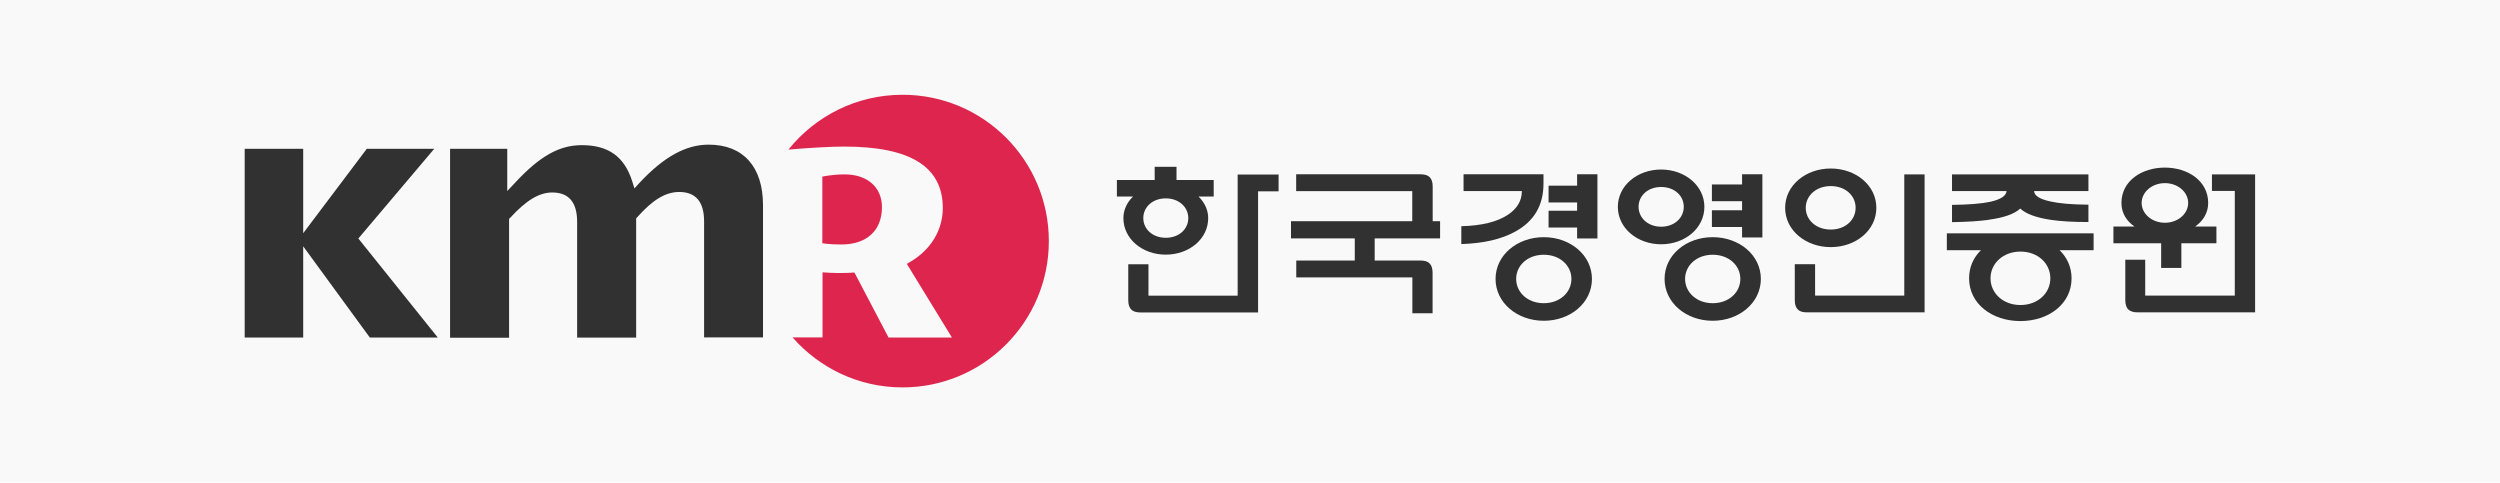
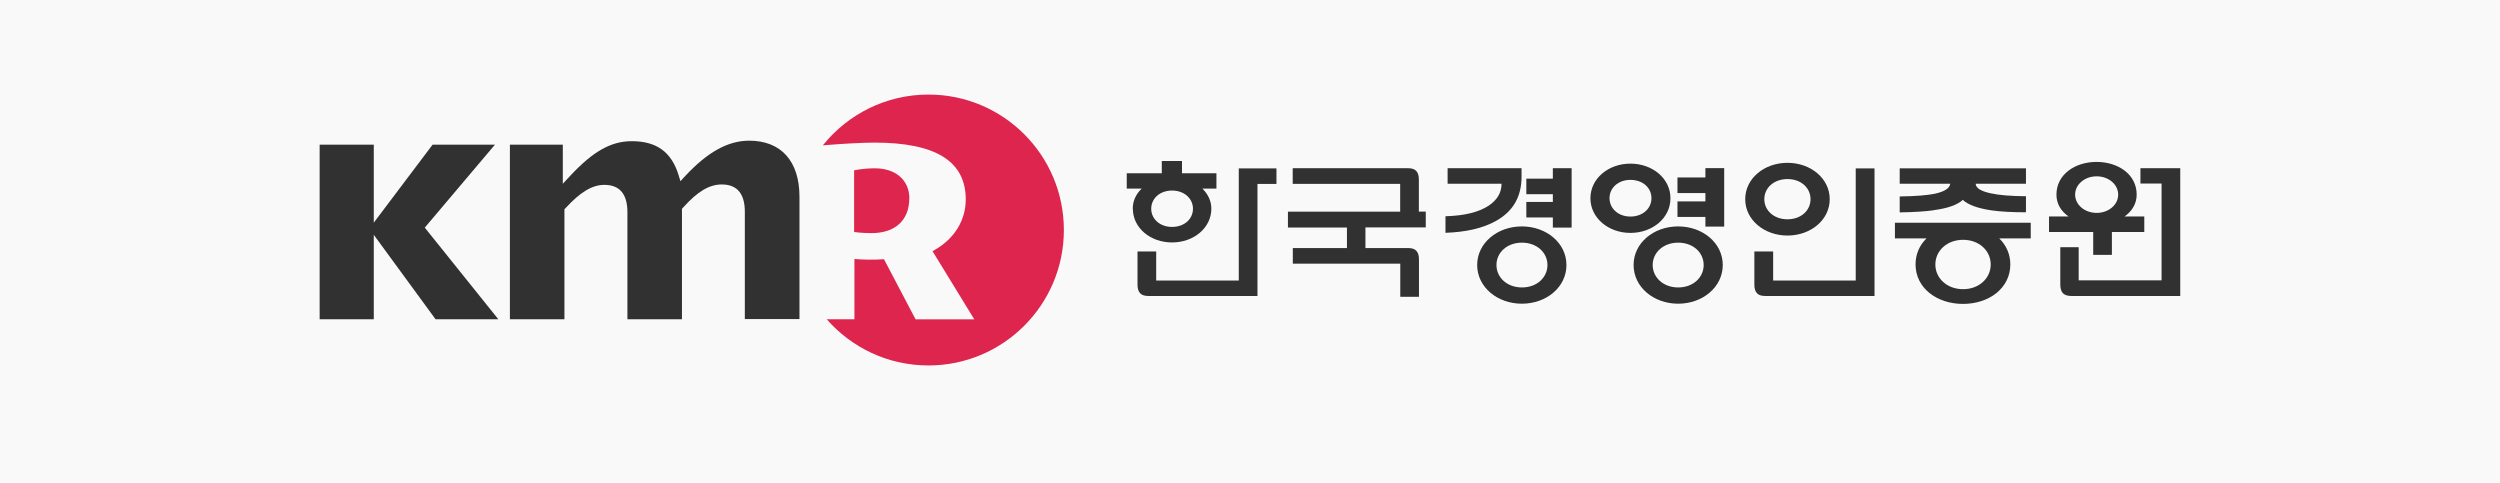
<svg xmlns="http://www.w3.org/2000/svg" id="Layer_1" viewBox="0 0 246.13 47.49">
  <rect width="246.13" height="47.49" fill="#f9f9f9" />
-   <path d="M110.6,21.47c0,2.05,1.87,3.6,4.17,3.6s4.18-1.54,4.18-3.6c0-.79-.35-1.53-.95-2.12h1.49v-1.63h-3.66v-1.3h-2.15v1.3h-3.72v1.63h1.59c-.61.58-.95,1.34-.95,2.12M114.77,23.41c-1.31,0-2.21-.87-2.21-1.94s.9-1.94,2.21-1.94,2.22.87,2.22,1.94-.89,1.94-2.22,1.94M125.88,17.16v1.68h-2.02v11.92h-11.6c-.39,0-.69-.09-.87-.27-.21-.2-.31-.5-.31-.93v-3.54h1.99v3.09h8.78v-11.93h4.01,0Z" fill="#323132" />
-   <path d="M151.96,17.16v.91c0,2.15-.93,3.72-2.78,4.73-1.37.76-3.14,1.16-5.31,1.23v-1.76c2.02-.05,3.55-.43,4.59-1.13.91-.6,1.37-1.38,1.37-2.33h-5.74v-1.65h7.88,0ZM156.73,27.46c0-2.33-2.12-4.11-4.74-4.11s-4.75,1.77-4.75,4.11,2.12,4.12,4.75,4.12,4.74-1.77,4.74-4.12M154.71,27.46c0,1.31-1.12,2.39-2.72,2.39s-2.72-1.07-2.72-2.39,1.12-2.38,2.72-2.38,2.72,1.07,2.72,2.38M152.46,18.28v1.65h2.81v.82h-2.81v1.65h2.81v1.08h2v-6.32h-2v1.12h-2.81Z" fill="#323132" />
-   <path d="M163.54,24.05c-2.34,0-4.26-1.59-4.26-3.68s1.91-3.68,4.26-3.68,4.26,1.59,4.26,3.68-1.91,3.68-4.26,3.68M163.54,18.41c-1.33,0-2.22.88-2.22,1.95s.9,1.96,2.22,1.96,2.23-.88,2.23-1.96-.9-1.95-2.23-1.95M168.62,31.58c-2.62,0-4.74-1.77-4.74-4.12s2.12-4.11,4.74-4.11,4.74,1.77,4.74,4.11-2.12,4.12-4.74,4.12M168.62,25.08c-1.6,0-2.72,1.07-2.72,2.38s1.12,2.39,2.72,2.39,2.72-1.07,2.72-2.39-1.12-2.38-2.72-2.38M168.54,18.16v1.65h2.97v.89h-2.97v1.65h2.97v1.03h2v-6.22h-2v1h-2.97Z" fill="#323132" />
-   <path d="M180.24,24.33c2.48,0,4.49-1.66,4.49-3.87s-2.02-3.87-4.49-3.87-4.49,1.66-4.49,3.87,2.02,3.87,4.49,3.87M180.24,18.32c1.46,0,2.45.95,2.45,2.14s-1,2.14-2.45,2.14-2.46-.95-2.46-2.14,1.01-2.14,2.46-2.14M189.48,30.75h-11.6c-.41,0-.69-.09-.87-.27-.21-.2-.31-.5-.31-.93v-3.54h2v3.09h8.78v-11.93h2v13.59h-.02Z" fill="#323132" />
-   <path d="M206.13,22.97h-14.46v1.66h3.36c-.73.71-1.17,1.66-1.17,2.77,0,2.51,2.26,4.21,5.05,4.21s5.04-1.69,5.04-4.21c0-1.11-.45-2.06-1.18-2.77h3.35v-1.66h.01ZM198.92,30.03c-1.73,0-2.95-1.18-2.95-2.63s1.22-2.63,2.95-2.63,2.94,1.18,2.94,2.63-1.22,2.63-2.94,2.63M195.81,21.64c-.93.13-2.15.21-3.63.23v-1.7c1.66-.02,2.91-.12,3.75-.3,1.03-.23,1.58-.58,1.62-1.06h-5.37v-1.64h13.43v1.64h-5.35c.02.46.55.79,1.59,1.02.88.2,2.12.31,3.76.32v1.71c-1.48,0-2.71-.07-3.67-.21-1.47-.22-2.49-.59-3.04-1.12-.57.53-1.6.9-3.09,1.1" fill="#323132" />
-   <path d="M212.78,26.38h1.98v-2.43h3.45v-1.65h-2.09c.78-.55,1.28-1.34,1.28-2.32,0-2.17-2-3.48-4.27-3.48s-4.27,1.31-4.27,3.48c0,.99.49,1.77,1.28,2.32h-2.07v1.65h4.7v2.43h.01ZM213.14,18.03c1.28,0,2.29.88,2.29,1.95s-1.01,1.95-2.29,1.95-2.29-.88-2.29-1.95,1.01-1.95,2.29-1.95M222.02,17.16v13.59h-11.58c-.39,0-.69-.09-.89-.27-.21-.2-.31-.51-.31-.95v-3.96h1.96v3.53h8.82v-10.3h-2.25v-1.63h4.25-.01Z" fill="#323132" />
-   <path d="M135.34,23.47v2.18h4.52c.39,0,.69.09.87.27.21.2.31.5.31.94v3.98h-1.99v-3.53h-11.43v-1.66h5.76v-2.18h-6.28v-1.69h11.94v-2.96h-11.43v-1.66h12.26c.39,0,.69.09.87.27.21.2.31.5.31.94v3.41h.73v1.69h-6.44.02Z" fill="#323132" />
-   <path d="M103.26,23.74c0,7.95-6.45,14.4-14.4,14.4-4.33,0-8.19-1.91-10.83-4.92h2.95v-6.41c.95.08,2.09.1,3.14.02l3.36,6.4h6.24l-4.44-7.25.37-.22c2-1.19,3.17-3.11,3.17-5.28,0-4.06-3.18-6.05-9.7-6.05-1.36,0-3.59.13-5.5.3,2.64-3.29,6.69-5.4,11.24-5.4,7.96,0,14.4,6.45,14.4,14.4M86.83,20.39c0-1.96-1.45-3.22-3.67-3.22-1.25,0-2.2.22-2.2.22v6.56s.69.12,1.87.12c2.5,0,4-1.37,4-3.68" fill="#de254e" />
-   <polygon points="36.41 33.23 29.85 24.25 29.85 33.23 24.09 33.23 24.09 14.65 29.85 14.65 29.85 22.96 36.11 14.65 42.75 14.65 35.28 23.48 43.1 33.23 36.41 33.23" fill="#323132" />
-   <path d="M69.32,33.23v-11.43c0-1.93-.82-2.9-2.45-2.9-1.34,0-2.61.77-4.13,2.48l-.11.12v11.74h-5.81v-11.39c0-1.93-.82-2.9-2.45-2.9-1.29,0-2.56.77-4.13,2.48l-.12.12v11.7h-5.81V14.65h5.63v4.16l.76-.81c2.45-2.64,4.37-3.71,6.58-3.71,2.62,0,4.19,1.13,4.96,3.55l.22.71.5-.55c2.39-2.56,4.56-3.76,6.81-3.76,3.4,0,5.35,2.18,5.35,5.97v13.01s-5.81,0-5.81,0Z" fill="#323132" />
+   <path d="M111.53,20.54c0,1.9,1.73,3.33,3.86,3.33s3.87-1.43,3.87-3.33c0-.73-.32-1.42-.88-1.97h1.38v-1.51h-3.39v-1.21h-1.99v1.21h-3.45v1.51h1.47c-.57.54-.88,1.24-.88,1.97M115.39,22.34c-1.22,0-2.05-.8-2.05-1.79s.83-1.79,2.05-1.79,2.06.8,2.06,1.79-.82,1.79-2.06,1.79M125.67,16.56v1.55h-1.87v11.03h-10.73c-.36,0-.64-.08-.8-.25-.19-.18-.28-.47-.28-.86v-3.27h1.84v2.86h8.13v-11.04h3.71,0Z" fill="#323132" />
+   <path d="M149.8,16.56v.84c0,1.99-.86,3.45-2.57,4.38-1.27.7-2.91,1.07-4.92,1.14v-1.63c1.87-.05,3.28-.4,4.25-1.04.84-.56,1.27-1.28,1.27-2.16h-5.31v-1.53h7.29,0ZM154.22,26.09c0-2.16-1.97-3.8-4.39-3.8s-4.4,1.64-4.4,3.8,1.97,3.81,4.4,3.81,4.39-1.64,4.39-3.81M152.35,26.09c0,1.22-1.03,2.21-2.51,2.21s-2.51-.99-2.51-2.21,1.03-2.2,2.51-2.2,2.51.99,2.51,2.2M150.27,17.59v1.53h2.61v.76h-2.61v1.53h2.61v1h1.85v-5.85h-1.85v1.03h-2.61Z" fill="#323132" />
+   <path d="M160.52,22.93c-2.17,0-3.94-1.47-3.94-3.41s1.76-3.41,3.94-3.41,3.94,1.47,3.94,3.41-1.76,3.41-3.94,3.41M160.52,17.71c-1.23,0-2.06.81-2.06,1.8s.83,1.81,2.06,1.81,2.07-.81,2.07-1.81-.83-1.8-2.07-1.8M165.22,29.9c-2.42,0-4.39-1.64-4.39-3.81s1.97-3.8,4.39-3.8,4.39,1.64,4.39,3.8-1.97,3.81-4.39,3.81M165.22,23.89c-1.48,0-2.51.99-2.51,2.2s1.03,2.21,2.51,2.21,2.51-.99,2.51-2.21-1.03-2.2-2.51-2.2M165.15,17.48v1.53h2.75v.82h-2.75v1.53h2.75v.95h1.85v-5.76h-1.85v.92h-2.75Z" fill="#323132" />
+   <path d="M175.98,23.19c2.29,0,4.16-1.54,4.16-3.58s-1.87-3.58-4.16-3.58-4.16,1.54-4.16,3.58,1.87,3.58,4.16,3.58M175.98,17.63c1.35,0,2.27.88,2.27,1.98s-.92,1.98-2.27,1.98-2.28-.88-2.28-1.98.93-1.98,2.28-1.98M184.53,29.14h-10.73c-.38,0-.64-.08-.8-.25-.19-.18-.28-.47-.28-.86v-3.27h1.85v2.86h8.13v-11.04h1.85v12.58h-.02Z" fill="#323132" />
+   <path d="M199.94,21.93h-13.38v1.54h3.11c-.68.66-1.08,1.54-1.08,2.56,0,2.32,2.09,3.89,4.67,3.89s4.66-1.56,4.66-3.89c0-1.02-.42-1.91-1.09-2.56h3.1v-1.54h.01ZM193.27,28.47c-1.6,0-2.73-1.09-2.73-2.43s1.13-2.43,2.73-2.43,2.72,1.09,2.72,2.43-1.13,2.43-2.72,2.43M190.39,20.7c-.86.12-1.99.19-3.36.21v-1.57c1.54-.02,2.7-.11,3.47-.27.95-.21,1.46-.54,1.5-.98h-4.97v-1.52h12.43v1.52h-4.95c.02.43.51.73,1.47.94.81.18,1.97.28,3.48.29v1.58c-1.37,0-2.5-.06-3.4-.19-1.36-.2-2.3-.55-2.82-1.03-.53.49-1.48.83-2.86,1.01" fill="#323132" />
+   <path d="M206.09,25.09h1.83v-2.25h3.19v-1.53h-1.94c.72-.51,1.19-1.24,1.19-2.15,0-2.01-1.85-3.22-3.95-3.22s-3.95,1.22-3.95,3.22c0,.91.46,1.64,1.19,2.15h-1.92v1.53h4.35v2.25h.01ZM206.42,17.36c1.19,0,2.12.81,2.12,1.8s-.93,1.8-2.12,1.8-2.12-.81-2.12-1.8.93-1.8,2.12-1.8M214.65,16.56v12.58h-10.71c-.36,0-.64-.08-.82-.25-.19-.18-.28-.48-.28-.88v-3.67h1.81v3.26h8.16v-9.53h-2.08v-1.51h3.93-.01Z" fill="#323132" />
+   <path d="M134.43,22.4v2.02h4.19c.36,0,.64.08.8.25.19.18.28.47.28.87v3.68h-1.84v-3.26h-10.58v-1.54h5.33v-2.02h-5.81v-1.56h11.05v-2.74h-10.58v-1.54h11.34c.36,0,.64.08.8.25.19.18.28.47.28.87v3.15h.68v1.56h-5.96.02Z" fill="#323132" />
+   <path d="M104.74,22.65c0,7.36-5.97,13.33-13.33,13.33-4,0-7.58-1.76-10.02-4.55h2.73v-5.93c.88.07,1.94.09,2.91.02l3.11,5.92h5.78l-4.11-6.71.34-.2c1.85-1.1,2.93-2.88,2.93-4.89,0-3.76-2.94-5.6-8.98-5.6-1.26,0-3.32.12-5.09.27,2.44-3.04,6.19-5,10.4-5,7.37,0,13.33,5.97,13.33,13.33M89.53,19.55c0-1.81-1.34-2.98-3.4-2.98-1.16,0-2.04.2-2.04.2v6.07s.64.11,1.73.11c2.31,0,3.7-1.27,3.7-3.41" fill="#de254e" />
+   <polygon points="42.88 31.43 36.8 23.12 36.8 31.43 31.47 31.43 31.47 14.24 36.8 14.24 36.8 21.92 42.59 14.24 48.73 14.24 41.82 22.41 49.06 31.43 42.88 31.43" fill="#323132" />
+   <path d="M73.33,31.43v-10.58c0-1.78-.76-2.69-2.27-2.69-1.24,0-2.41.71-3.82,2.29l-.1.11v10.87h-5.37v-10.54c0-1.78-.76-2.69-2.27-2.69-1.2,0-2.37.71-3.82,2.29l-.11.11v10.83h-5.37V14.24h5.21v3.85l.7-.75c2.27-2.44,4.04-3.44,6.09-3.44,2.42,0,3.88,1.04,4.59,3.28l.2.66.47-.51c2.21-2.37,4.22-3.48,6.3-3.48,3.14,0,4.95,2.02,4.95,5.52v12.04s-5.37,0-5.37,0Z" fill="#323132" />
</svg>
